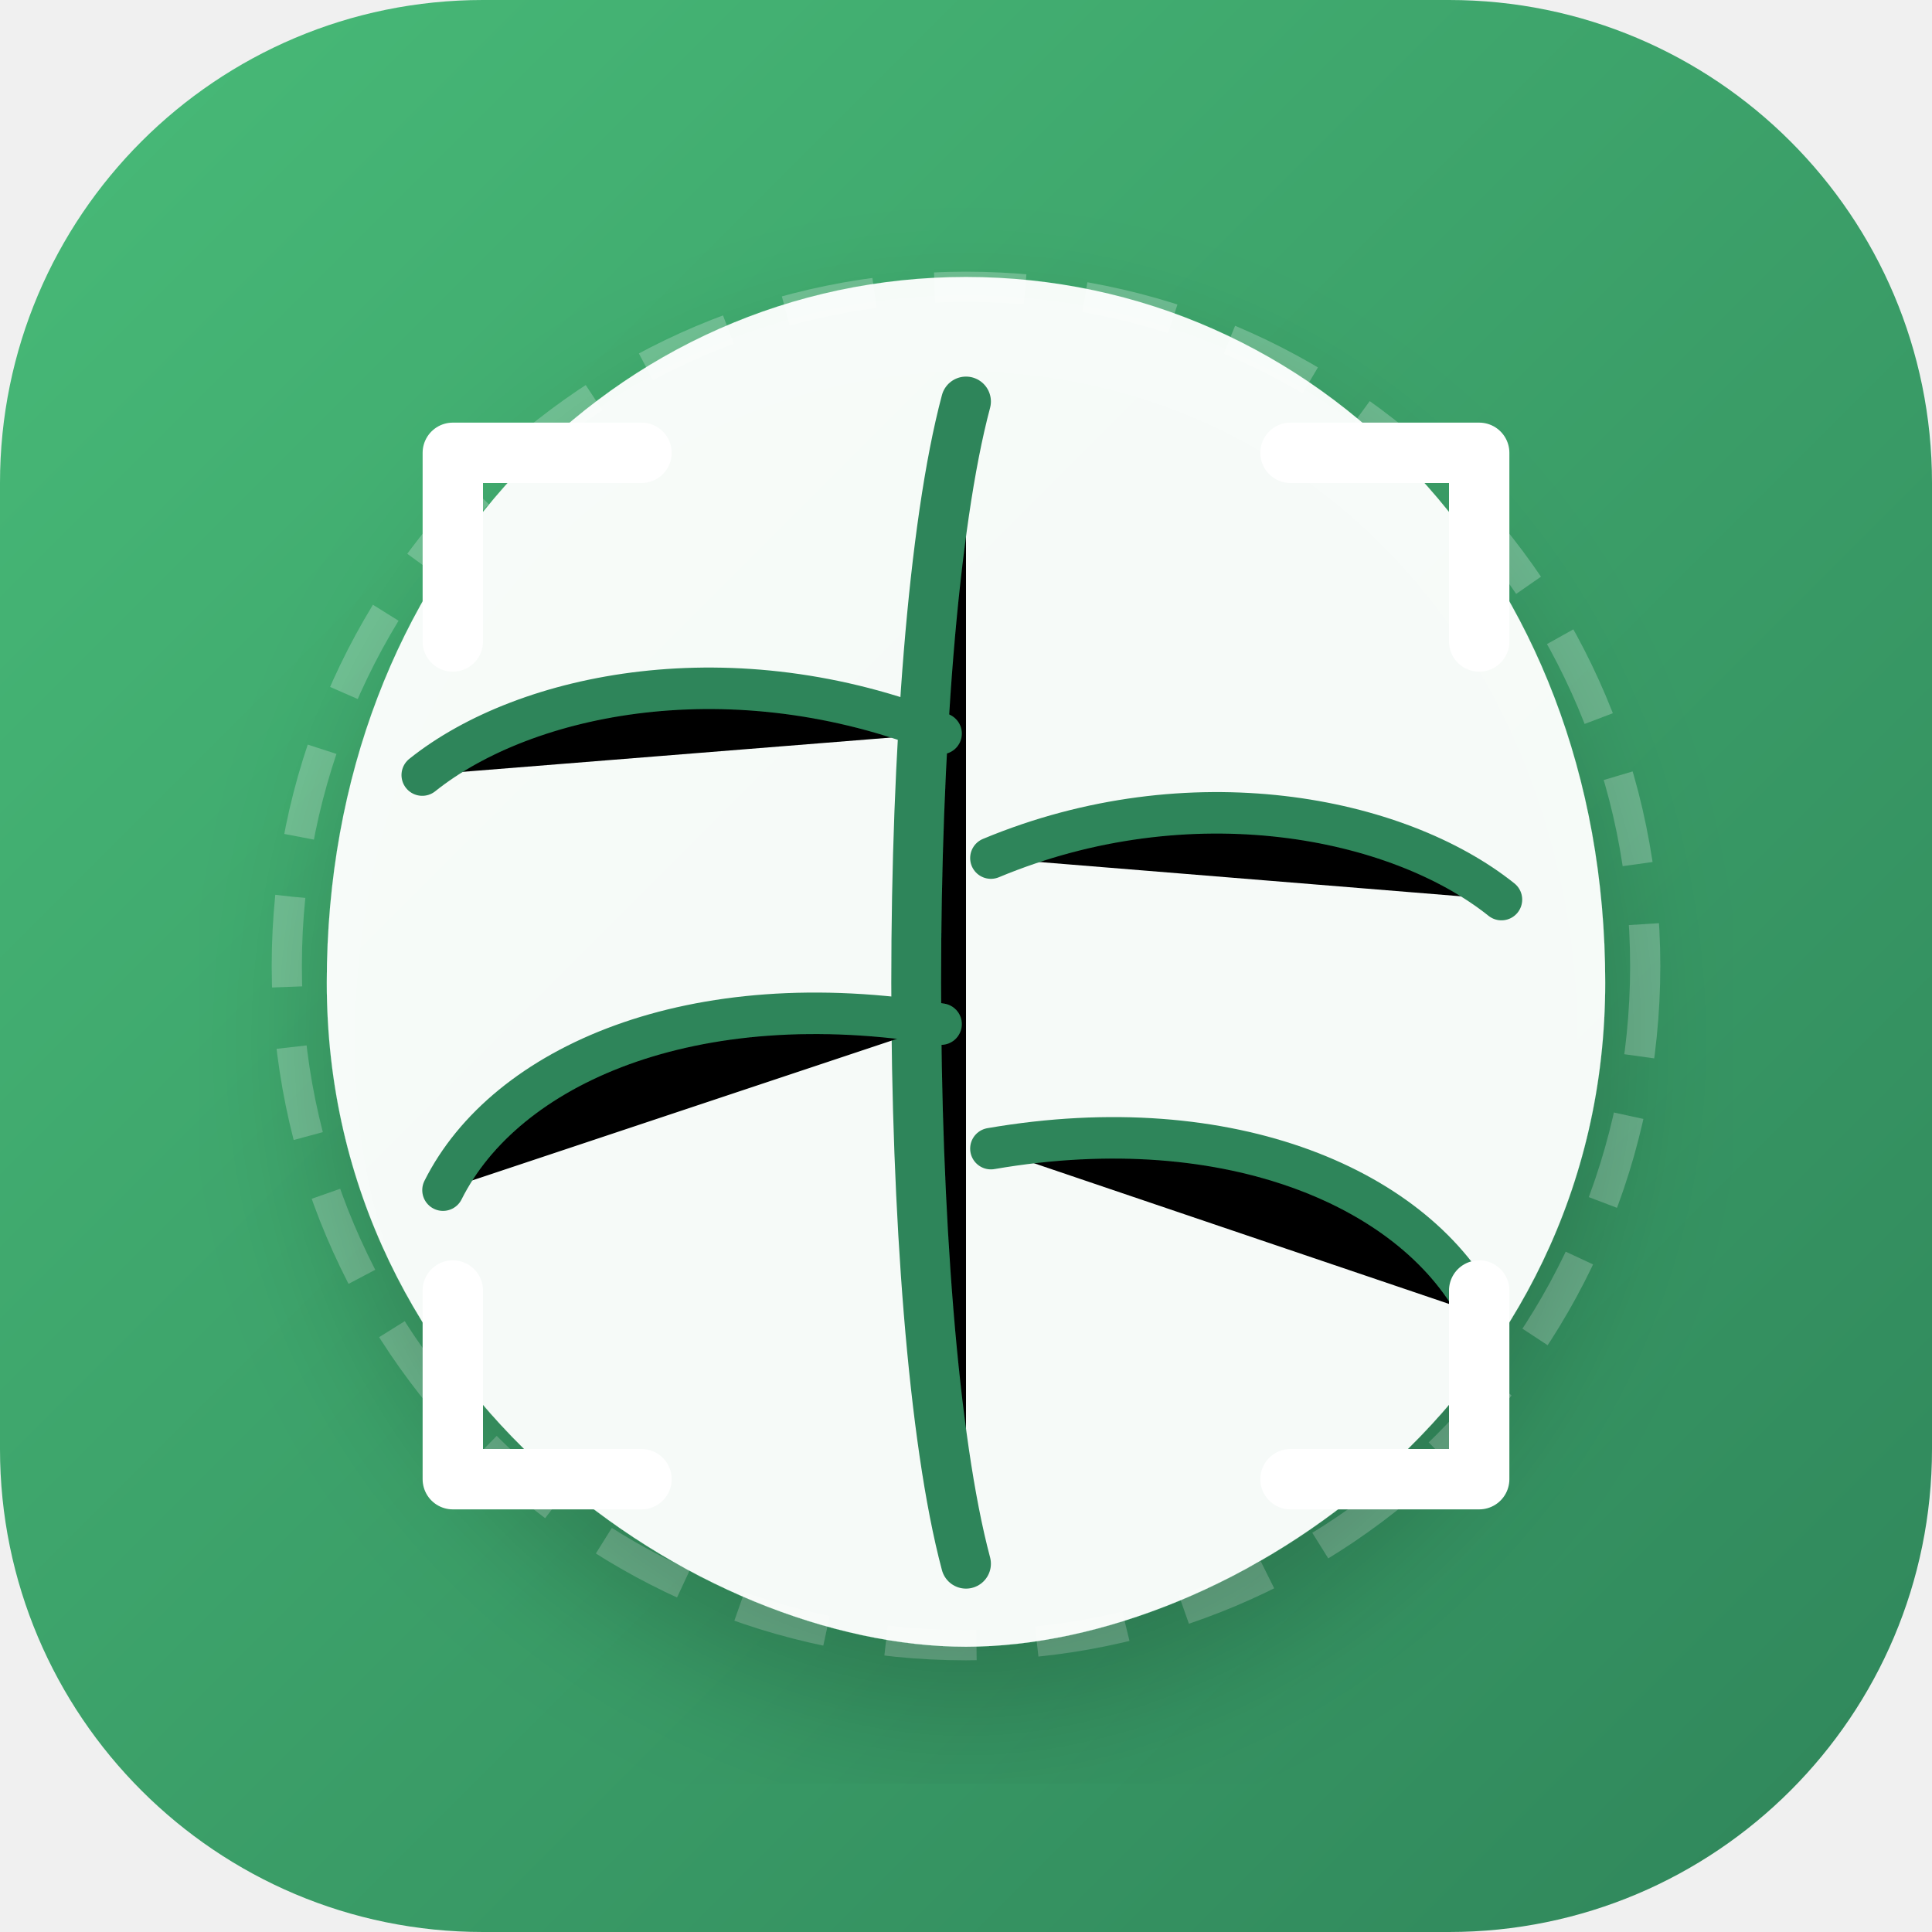
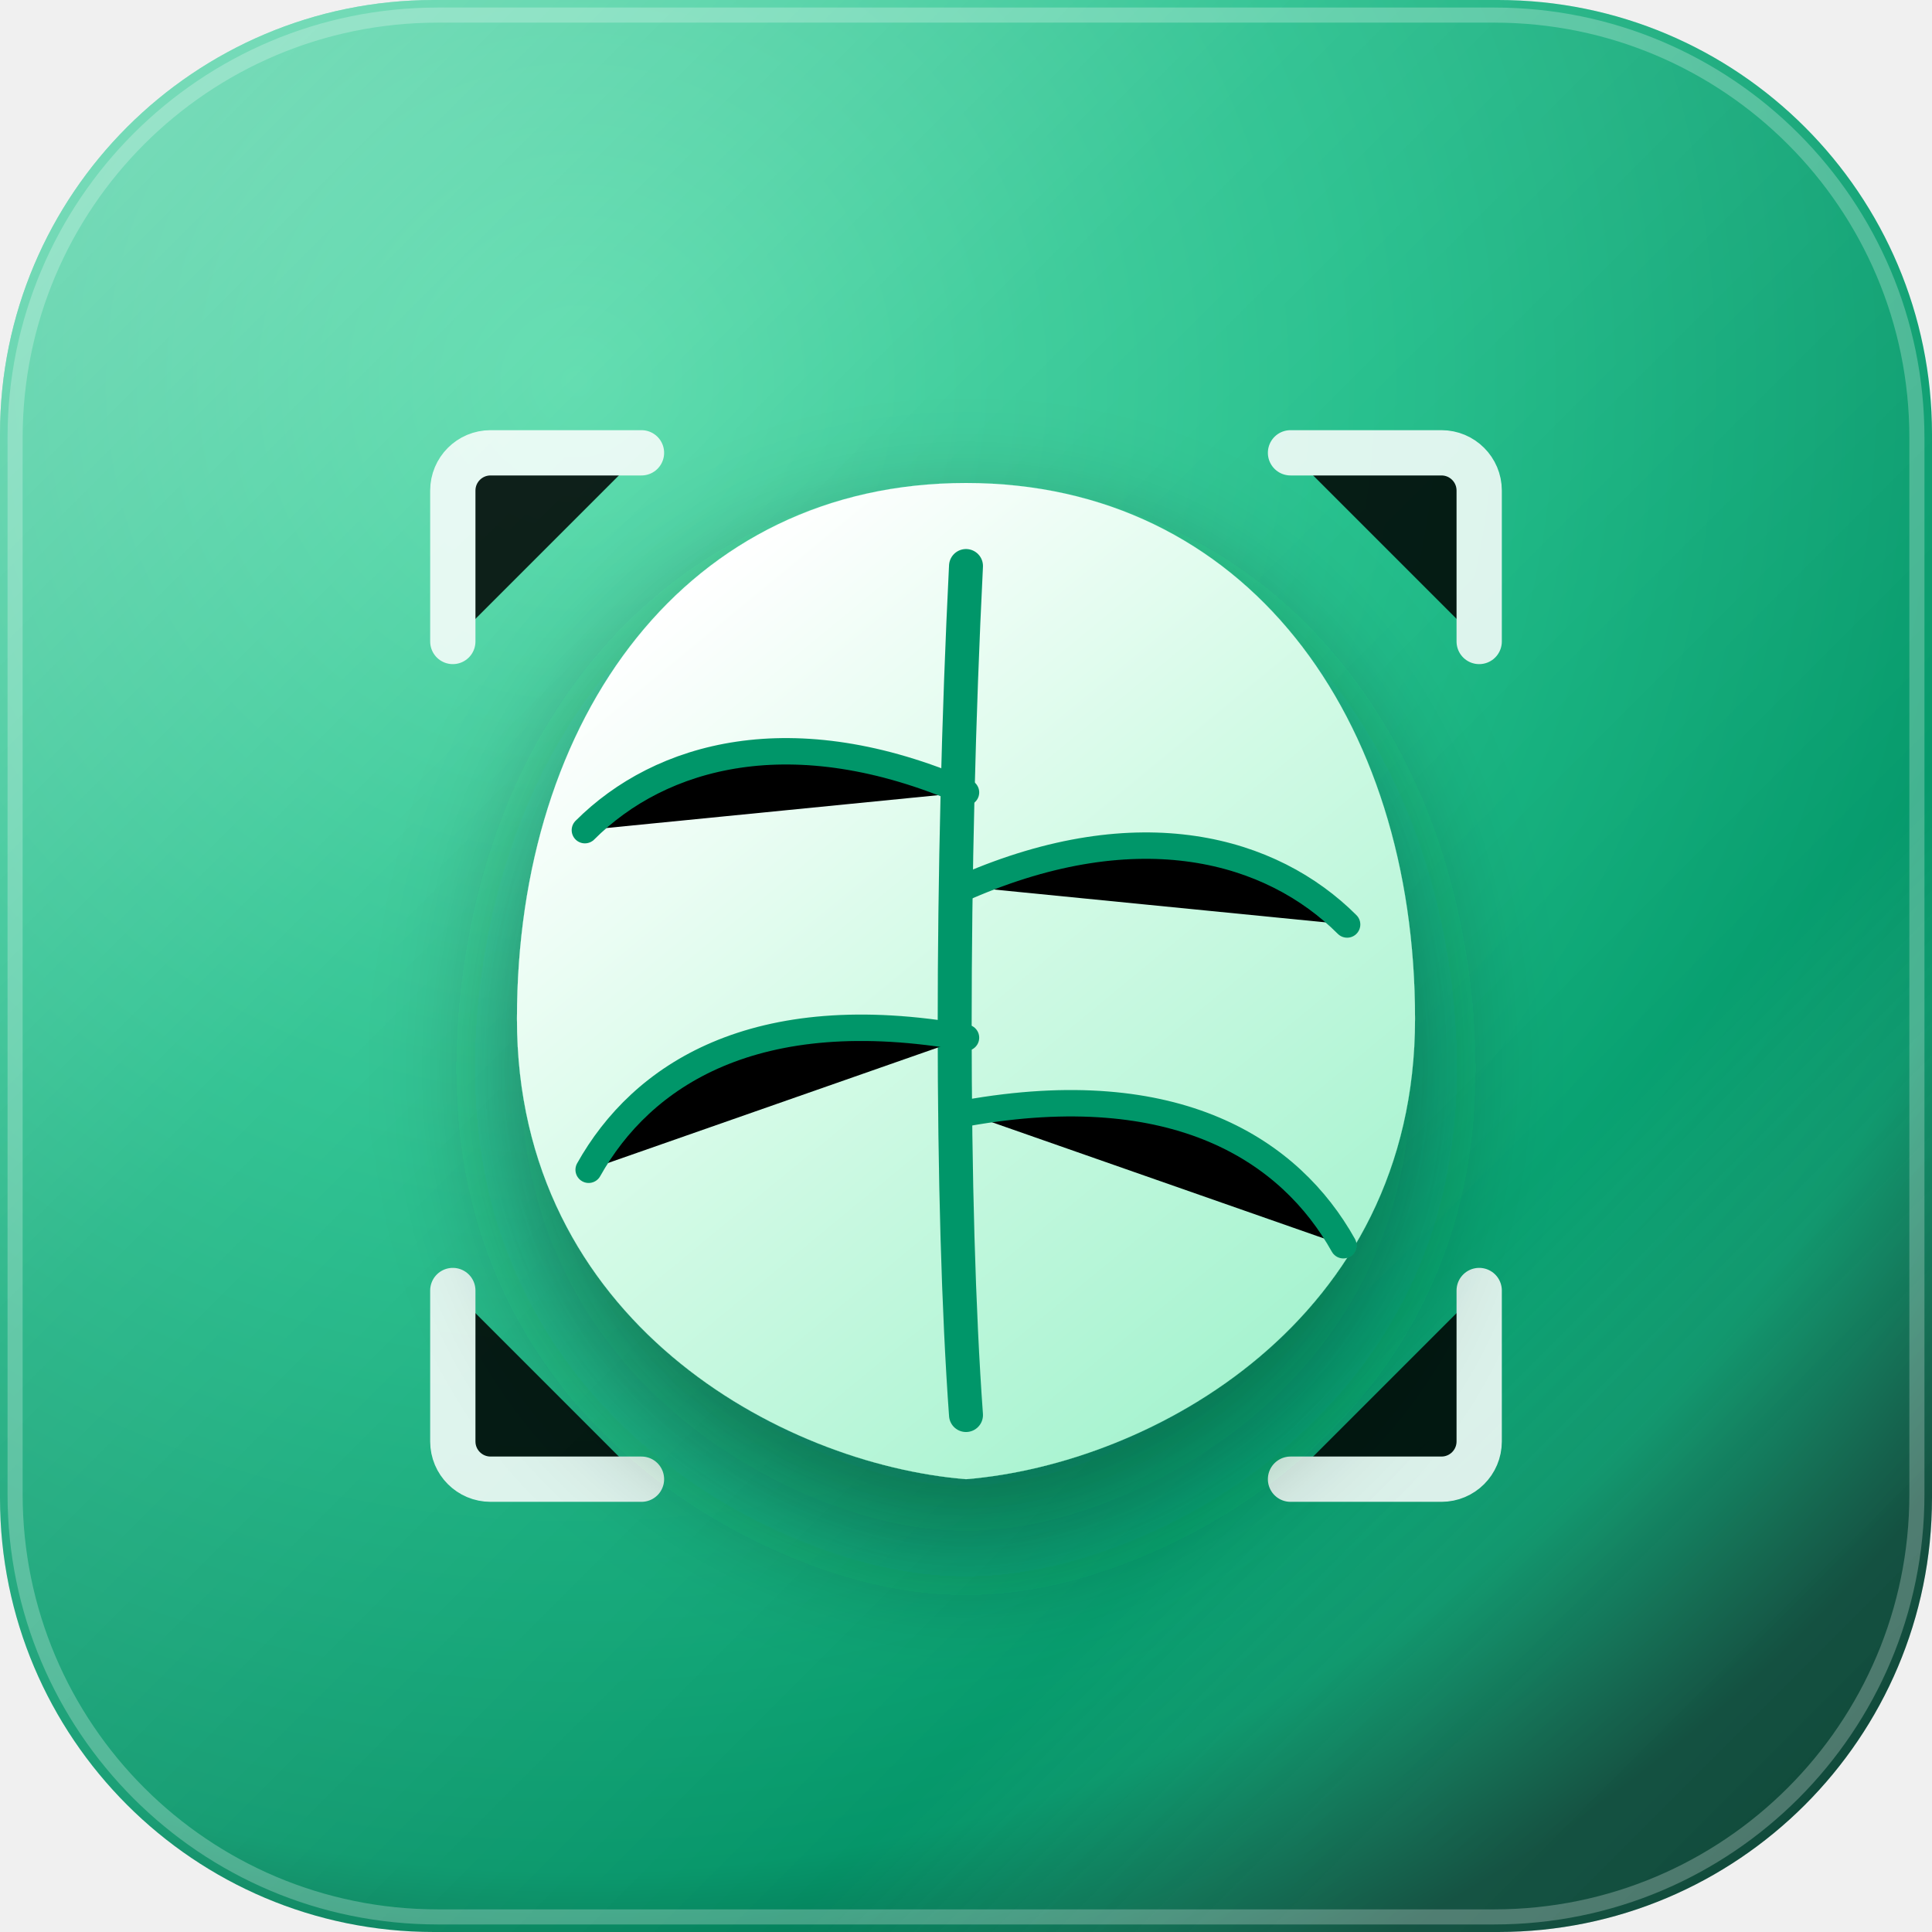
- <svg xmlns="http://www.w3.org/2000/svg" viewBox="0 0 512 512">
+ <svg xmlns="http://www.w3.org/2000/svg" viewBox="0 0 512 512" width="512" height="512">
  <defs>
-     <linearGradient id="leafGrad" x1="0%" y1="0%" x2="100%" y2="100%">
-       <stop offset="0%" stop-color="#38a169" />
-       <stop offset="100%" stop-color="#22543d" />
+     <radialGradient id="iosGlow" cx="30%" cy="20%" r="90%">
+       <stop offset="0%" stop-color="#34d399" />
+       <stop offset="45%" stop-color="#10b981" />
+       <stop offset="85%" stop-color="#059669" />
+       <stop offset="100%" stop-color="#064e3b" />
+     </radialGradient>
+     <linearGradient id="glassSheen" x1="0%" y1="0%" x2="100%" y2="100%">
+       <stop offset="0%" stop-color="#ffffff" stop-opacity="0.45" />
+       <stop offset="35%" stop-color="#ffffff" stop-opacity="0.15" />
+       <stop offset="70%" stop-color="#ffffff" stop-opacity="0" />
+       <stop offset="100%" stop-color="#000000" stop-opacity="0.25" />
    </linearGradient>
-     <linearGradient id="bgGrad" x1="0%" y1="0%" x2="100%" y2="100%">
-       <stop offset="0%" stop-color="#48bb78" />
-       <stop offset="100%" stop-color="#2f855a" />
+     <linearGradient id="leaf3D" x1="20%" y1="10%" x2="80%" y2="90%">
+       <stop offset="0%" stop-color="#ffffff" />
+       <stop offset="50%" stop-color="#d1fae5" />
+       <stop offset="100%" stop-color="#a7f3d0" />
    </linearGradient>
-     <filter id="shadow" x="-10%" y="-10%" width="120%" height="120%">
-       <feDropShadow dx="0" dy="16" stdDeviation="16" flood-color="#000" flood-opacity="0.2" />
+     <filter id="appleShadow" x="-20%" y="-20%" width="140%" height="140%">
+       <feDropShadow dx="0" dy="16" stdDeviation="18" flood-color="#022c22" flood-opacity="0.45" />
+     </filter>
+     <filter id="laserGlow" x="-30%" y="-30%" width="160%" height="160%">
+       <feGaussianBlur stdDeviation="8" result="blur" />
+       <feMerge>
+         <feMergeNode in="blur" />
+         <feMergeNode in="SourceGraphic" />
+       </feMerge>
    </filter>
  </defs>
-   <rect width="512" height="512" rx="128" fill="url(#bgGrad)" />
-   <circle cx="256" cy="256" r="180" fill="none" stroke="rgba(255,255,255,0.25)" stroke-width="8" stroke-dasharray="24 16" />
-   <g filter="url(#shadow)" transform="translate(256,256) scale(1.1) translate(-256,-256)">
-     <path d="M256 90 C340 90 410 160 410 260 C410 360 320 420 256 420 C192 420 102 360 102 260 C102 160 172 90 256 90 Z" fill="#ffffff" opacity="0.95" />
-     <path d="M256 120 C240 180 240 340 256 400" stroke="#2f855a" stroke-width="12" stroke-linecap="round" />
-     <path d="M250 200 C200 180 150 190 125 210" stroke="#2f855a" stroke-width="10" stroke-linecap="round" />
-     <path d="M262 230 C310 210 360 220 385 240" stroke="#2f855a" stroke-width="10" stroke-linecap="round" />
-     <path d="M250 270 C190 260 145 280 130 310" stroke="#2f855a" stroke-width="10" stroke-linecap="round" />
-     <path d="M262 300 C320 290 365 310 380 340" stroke="#2f855a" stroke-width="10" stroke-linecap="round" />
+   <rect x="0" y="0" width="512" height="512" rx="115" fill="url(#iosGlow)" />
+   <rect x="0" y="0" width="512" height="512" rx="115" fill="url(#glassSheen)" />
+   <rect x="4" y="4" width="504" height="504" rx="112" fill="none" stroke="#ffffff" stroke-width="4" stroke-opacity="0.25" />
+   <g stroke="#ffffff" stroke-width="12" stroke-linecap="round" stroke-linejoin="round" opacity="0.85">
+     <path d="M 120 170 L 120 130 A 10 10 0 0 1 130 120 L 170 120" />
+     <path d="M 342 120 L 382 120 A 10 10 0 0 1 392 130 L 392 170" />
+     <path d="M 120 342 L 120 382 A 10 10 0 0 0 130 392 L 170 392" />
+     <path d="M 392 342 L 392 382 A 10 10 0 0 1 382 392 L 342 392" />
  </g>
-   <path d="M120 170 L120 120 L170 120" fill="none" stroke="#ffffff" stroke-width="16" stroke-linecap="round" stroke-linejoin="round" />
-   <path d="M342 120 L392 120 L392 170" fill="none" stroke="#ffffff" stroke-width="16" stroke-linecap="round" stroke-linejoin="round" />
-   <path d="M120 342 L120 392 L170 392" fill="none" stroke="#ffffff" stroke-width="16" stroke-linecap="round" stroke-linejoin="round" />
-   <path d="M392 342 L392 392 L342 392" fill="none" stroke="#ffffff" stroke-width="16" stroke-linecap="round" stroke-linejoin="round" />
+   <g filter="url(#appleShadow)">
+     <path d="M 256 128 C 330 128 375 190 375 270 C 375 350 305 388 256 392 C 207 388 137 350 137 270 C 137 190 182 128 256 128 Z" fill="url(#leaf3D)" />
+     <path d="M 256 150 C 252 230 252 320 256 375" stroke="#059669" stroke-width="9" stroke-linecap="round" />
+     <path d="M 256 210 C 210 190 175 200 155 220" stroke="#059669" stroke-width="7" stroke-linecap="round" />
+     <path d="M 256 235 C 302 215 337 225 357 245" stroke="#059669" stroke-width="7" stroke-linecap="round" />
+     <path d="M 256 275 C 200 265 170 285 156 310" stroke="#059669" stroke-width="7" stroke-linecap="round" />
+     <path d="M 256 295 C 312 285 342 305 356 330" stroke="#059669" stroke-width="7" stroke-linecap="round" />
+   </g>
+   <g filter="url(#laserGlow)">
+     <line x1="100" y1="256" x2="412" y2="256" stroke="#6ee7b7" stroke-width="6" stroke-linecap="round" opacity="0.95" />
+     <line x1="160" y1="256" x2="352" y2="256" stroke="#ffffff" stroke-width="3" stroke-linecap="round" />
+   </g>
</svg>
